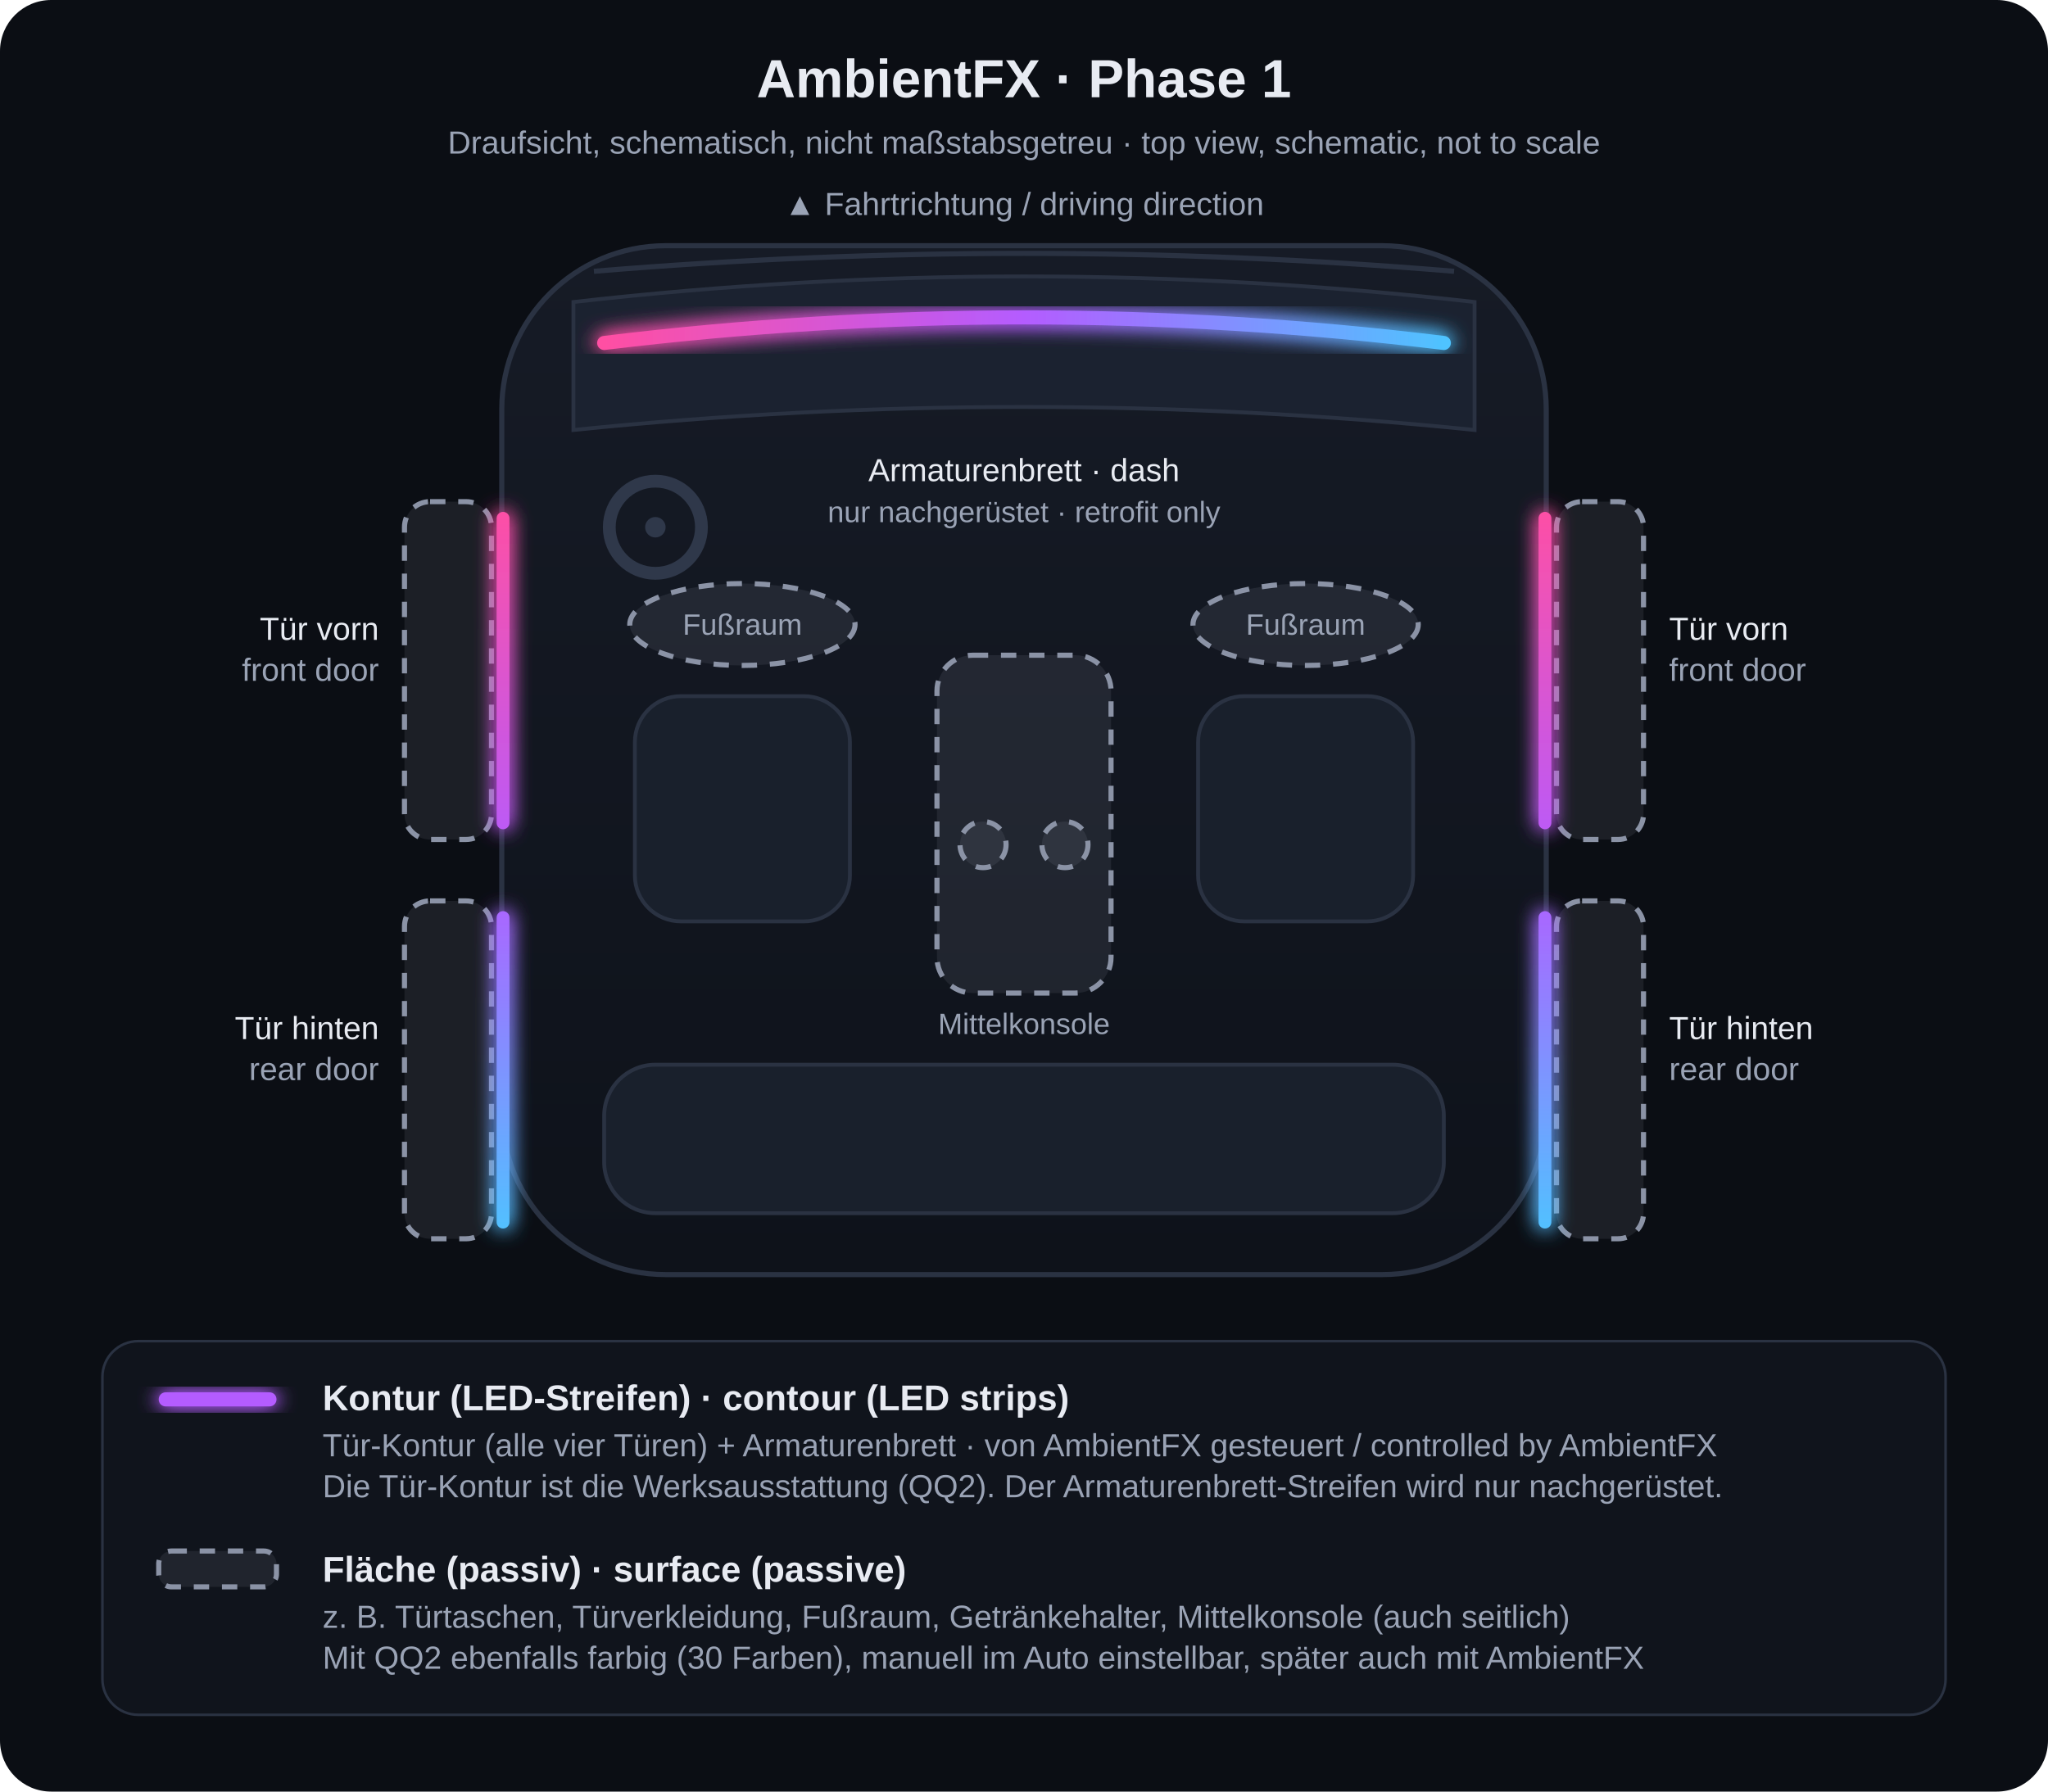
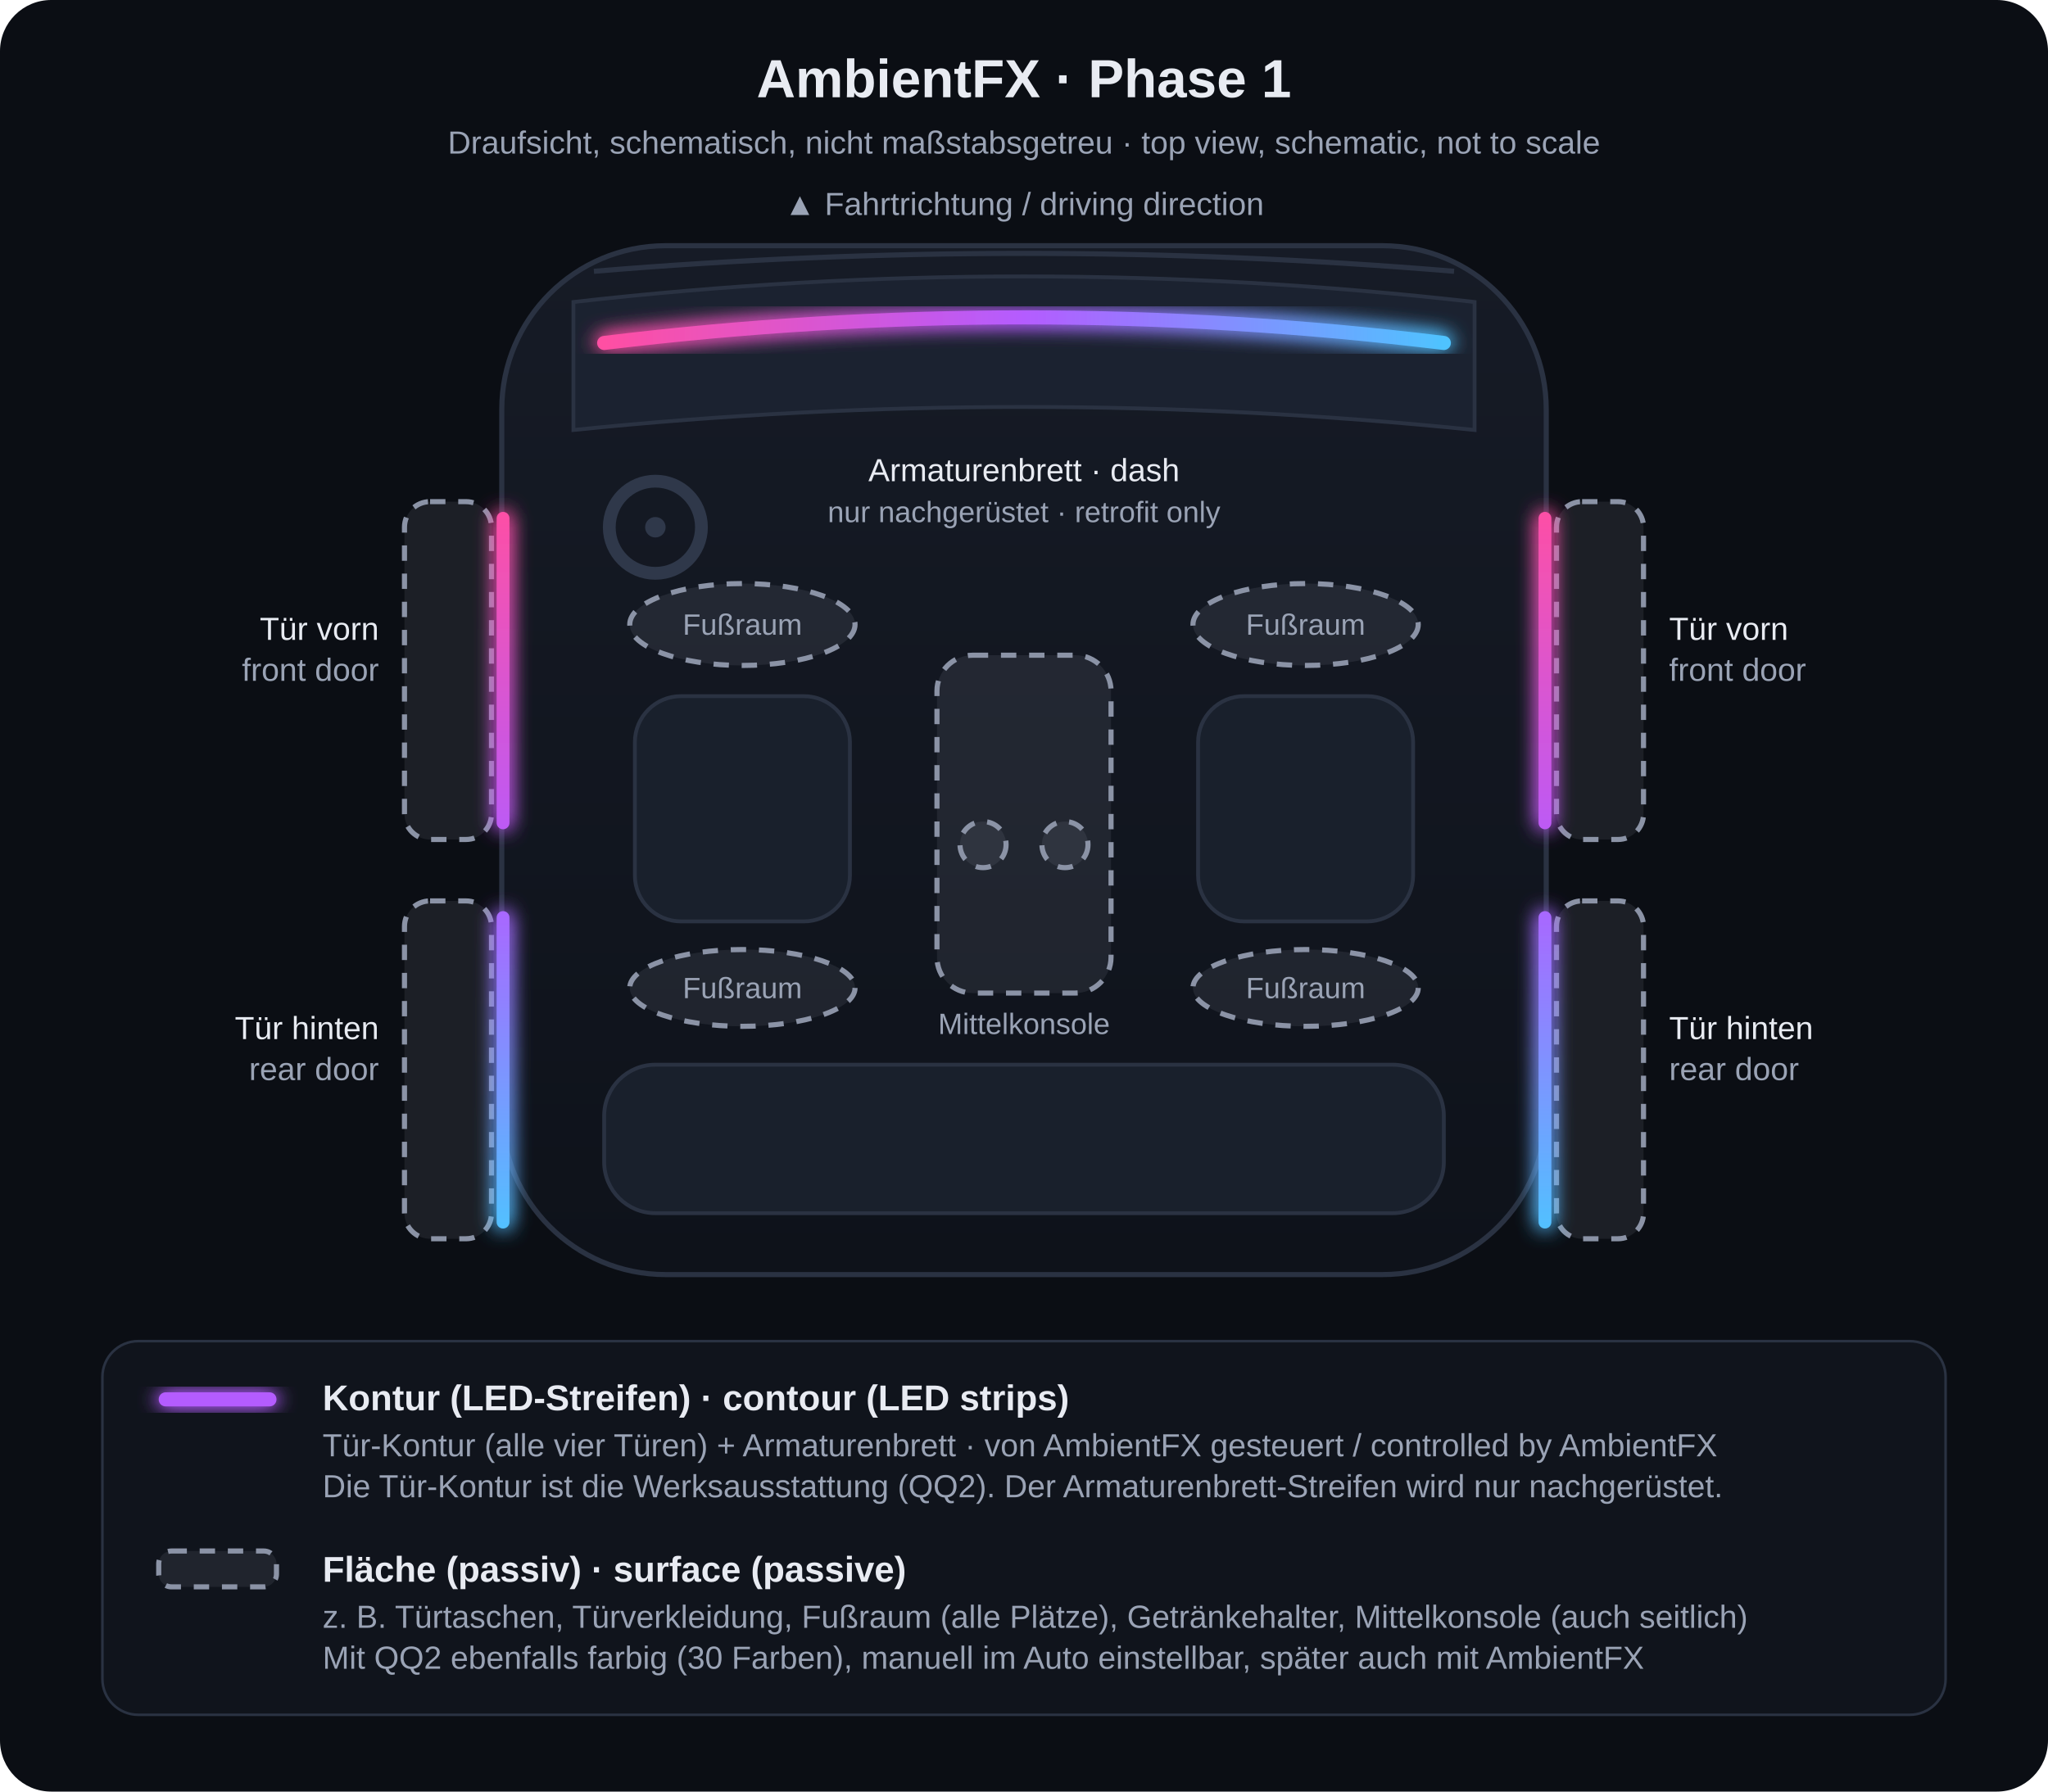
<svg xmlns="http://www.w3.org/2000/svg" viewBox="0 0 800 700" role="img" aria-label="AmbientFX Phase 1: Kontur-LED-Streifen an Armaturenbrett und allen vier Türen werden gesteuert, passive Flächenbeleuchtung bleibt manuell / contour LED strips on the dashboard and all four doors are controlled, passive surface lighting stays manual">
  <defs>
    <linearGradient id="hz" gradientUnits="userSpaceOnUse" x1="236" x2="564" y1="0" y2="0">
      <stop offset="0" stop-color="#ff4fa3" />
      <stop offset="0.5" stop-color="#b45cff" />
      <stop offset="1" stop-color="#4fc3ff" />
    </linearGradient>
    <linearGradient id="vz" gradientUnits="userSpaceOnUse" x1="0" x2="0" y1="196" y2="484">
      <stop offset="0" stop-color="#ff4fa3" />
      <stop offset="0.5" stop-color="#b45cff" />
      <stop offset="1" stop-color="#4fc3ff" />
    </linearGradient>
    <filter id="glow" x="-40%" y="-40%" width="180%" height="180%">
      <feGaussianBlur stdDeviation="4" result="b" />
      <feMerge>
        <feMergeNode in="b" />
        <feMergeNode in="b" />
        <feMergeNode in="SourceGraphic" />
      </feMerge>
    </filter>
    <linearGradient id="body" x1="0" y1="0" x2="0" y2="1">
      <stop offset="0" stop-color="#161b26" />
      <stop offset="1" stop-color="#0e121a" />
    </linearGradient>
    <style>
      text { font-family: 'Space Grotesk', 'Helvetica Neue', Arial, sans-serif; fill: #e8ebf2; }
      .muted { fill: #9aa3b5; }
      .s { font-size: 12.5px; }
      .m { font-size: 14px; font-weight: 700; }
      .seat { fill: #19202c; stroke: #2a3242; stroke-width: 1.5; }
      .pass { fill: rgba(139,147,166,0.13); stroke: #8b93a6; stroke-width: 2; stroke-dasharray: 6 5; }
      .chk { fill: none; stroke: #c9a85a; stroke-width: 2; stroke-dasharray: 2 5; stroke-linecap: round; }
    </style>
  </defs>
  <rect width="800" height="700" rx="20" fill="#0b0e14" />
  <text x="400" y="38" text-anchor="middle" font-size="21" font-weight="700">AmbientFX · Phase 1</text>
  <text x="400" y="60" text-anchor="middle" class="muted s">Draufsicht, schematisch, nicht maßstabsgetreu · top view, schematic, not to scale</text>
  <text x="400" y="84" text-anchor="middle" class="muted s">▲ Fahrtrichtung / driving direction</text>
  <rect x="196" y="96" width="408" height="402" rx="64" fill="url(#body)" stroke="#2a3242" stroke-width="2" />
  <path d="M232 106 Q400 92 568 106" fill="none" stroke="#2a3242" stroke-width="2" />
  <path d="M224 118 Q400 98 576 118 L576 168 Q400 150 224 168 Z" fill="#1b2230" stroke="#2a3242" stroke-width="1.5" />
  <circle cx="256" cy="206" r="18" fill="none" stroke="#2f384a" stroke-width="5" />
  <circle cx="256" cy="206" r="4" fill="#2f384a" />
  <rect class="seat" x="248" y="272" width="84" height="88" rx="18" />
  <rect class="seat" x="468" y="272" width="84" height="88" rx="18" />
  <rect class="seat" x="236" y="416" width="328" height="58" rx="20" />
  <rect class="pass" x="158" y="196" width="34" height="132" rx="10" />
  <rect class="pass" x="158" y="352" width="34" height="132" rx="10" />
  <rect class="pass" x="608" y="196" width="34" height="132" rx="10" />
  <rect class="pass" x="608" y="352" width="34" height="132" rx="10" />
  <ellipse class="pass" cx="290" cy="244" rx="44" ry="16" />
  <ellipse class="pass" cx="510" cy="244" rx="44" ry="16" />
+   <ellipse class="pass" cx="290" cy="386" rx="44" ry="15" />
+   <ellipse class="pass" cx="510" cy="386" rx="44" ry="15" />
  <rect class="pass" x="366" y="256" width="68" height="132" rx="14" />
  <circle class="pass" cx="384" cy="330" r="9" />
  <circle class="pass" cx="416" cy="330" r="9" />
  <g filter="url(#glow)" fill="none" stroke-linecap="round">
    <path d="M236 134 Q400 114 564 134" stroke="url(#hz)" stroke-width="5.5" />
  </g>
  <g filter="url(#glow)">
    <rect x="194" y="200" width="5" height="124" rx="2.5" fill="url(#vz)" />
    <rect x="194" y="356" width="5" height="124" rx="2.5" fill="url(#vz)" />
    <rect x="601" y="200" width="5" height="124" rx="2.5" fill="url(#vz)" />
    <rect x="601" y="356" width="5" height="124" rx="2.5" fill="url(#vz)" />
  </g>
  <text x="148" y="250" text-anchor="end" class="s">Tür vorn</text>
  <text x="148" y="266" text-anchor="end" class="s muted">front door</text>
  <text x="148" y="406" text-anchor="end" class="s">Tür hinten</text>
  <text x="148" y="422" text-anchor="end" class="s muted">rear door</text>
  <text x="652" y="250" text-anchor="start" class="s">Tür vorn</text>
  <text x="652" y="266" text-anchor="start" class="s muted">front door</text>
  <text x="652" y="406" text-anchor="start" class="s">Tür hinten</text>
  <text x="652" y="422" text-anchor="start" class="s muted">rear door</text>
  <text x="400" y="188" text-anchor="middle" class="s">Armaturenbrett · dash</text>
  <text x="400" y="204" text-anchor="middle" class="s muted" style="font-size:11.5px">nur nachgerüstet · retrofit only</text>
  <text x="290" y="248" text-anchor="middle" class="s muted" style="font-size:11.5px">Fußraum</text>
  <text x="510" y="248" text-anchor="middle" class="s muted" style="font-size:11.5px">Fußraum</text>
+   <text x="290" y="390" text-anchor="middle" class="s muted" style="font-size:11.5px">Fußraum</text>
+   <text x="510" y="390" text-anchor="middle" class="s muted" style="font-size:11.5px">Fußraum</text>
  <text x="400" y="404" text-anchor="middle" class="s muted" style="font-size:11.5px">Mittelkonsole</text>
  <g transform="translate(40 524)">
    <rect x="0" y="0" width="720" height="146" rx="14" fill="#10141c" stroke="#2a3242" />
    <g filter="url(#glow)">
      <rect x="22" y="20" width="46" height="5.5" rx="2.7" fill="#b45cff" />
    </g>
    <text x="86" y="27" class="m">Kontur (LED-Streifen) · contour (LED strips)</text>
    <text x="86" y="45" class="s muted">Tür-Kontur (alle vier Türen) + Armaturenbrett · von AmbientFX gesteuert / controlled by AmbientFX</text>
    <text x="86" y="61" class="s muted">Die Tür-Kontur ist die Werksausstattung (QQ2). Der Armaturenbrett-Streifen wird nur nachgerüstet.</text>
    <rect x="22" y="82" width="46" height="14" rx="5" class="pass" />
    <text x="86" y="94" class="m">Fläche (passiv) · surface (passive)</text>
-     <text x="86" y="112" class="s muted">z. B. Türtaschen, Türverkleidung, Fußraum, Getränkehalter, Mittelkonsole (auch seitlich)</text>
+     <text x="86" y="112" class="s muted">z. B. Türtaschen, Türverkleidung, Fußraum (alle Plätze), Getränkehalter, Mittelkonsole (auch seitlich)</text>
    <text x="86" y="128" class="s muted">Mit QQ2 ebenfalls farbig (30 Farben), manuell im Auto einstellbar, später auch mit AmbientFX</text>
  </g>
</svg>
